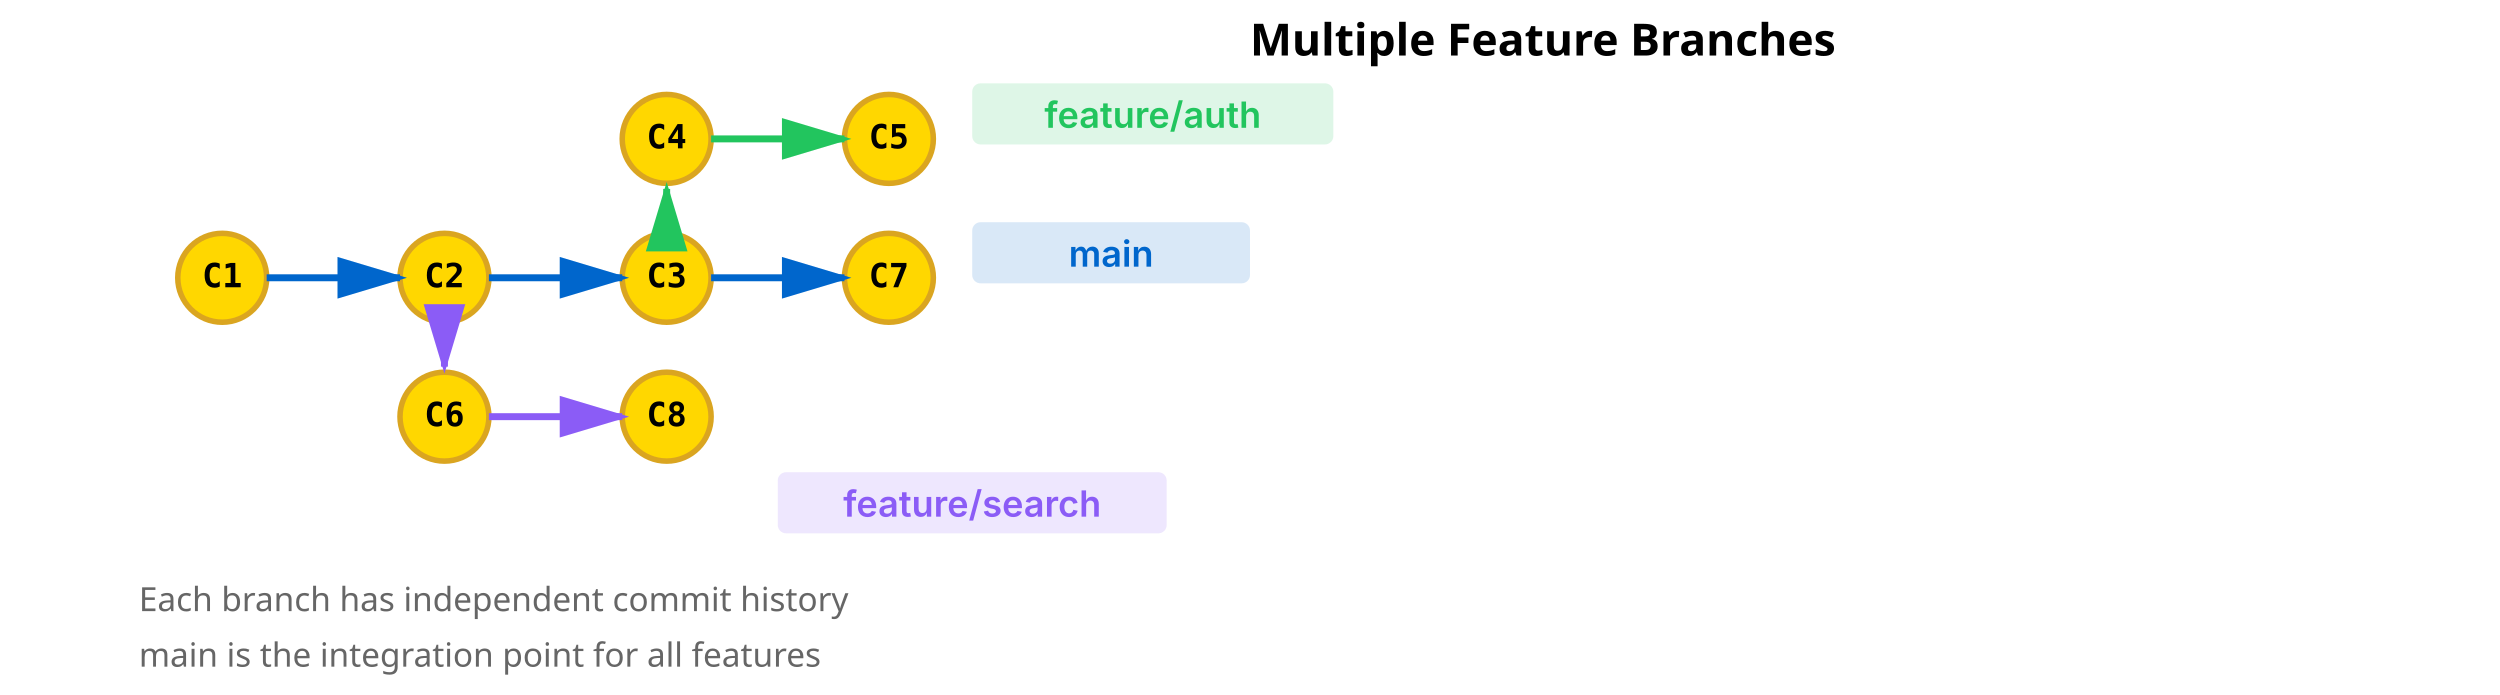
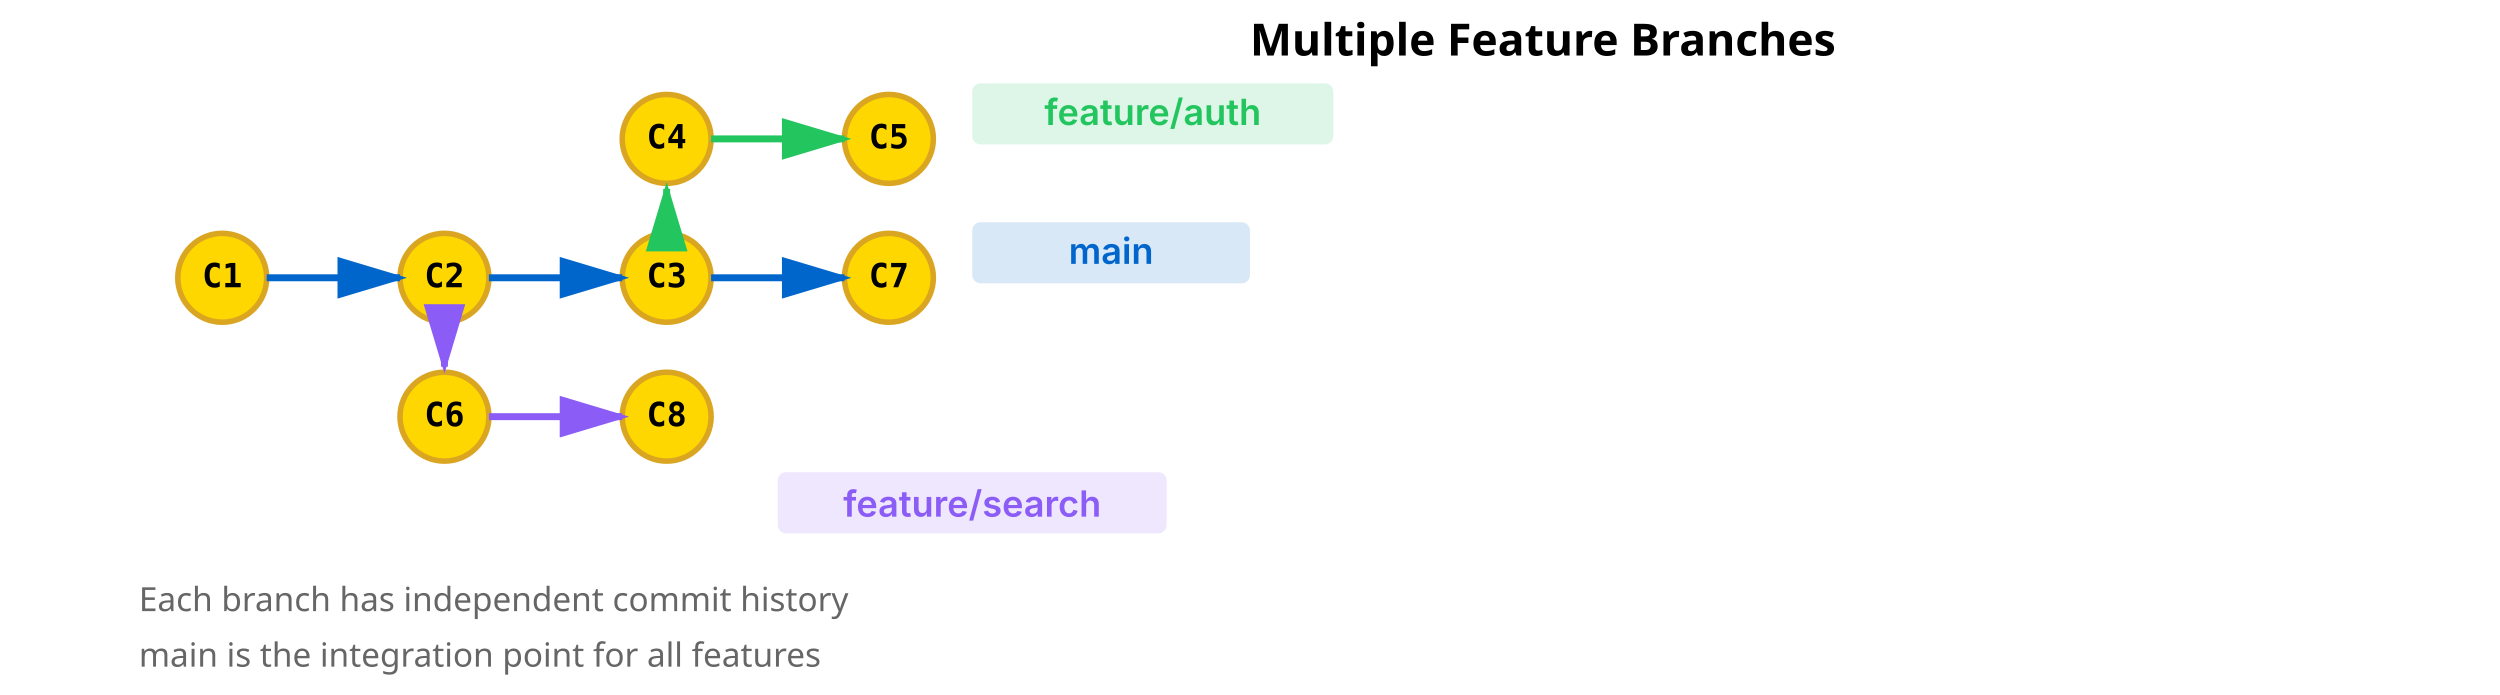
<svg xmlns="http://www.w3.org/2000/svg" viewBox="0 0 900 250">
  <defs>
    <style>
      .commit-circle { fill: #FFD700; stroke: #DAA520; stroke-width: 2; }
      .commit-text { font-family: monospace; font-size: 12px; text-anchor: middle; dominant-baseline: middle; font-weight: bold; }
      .branch-label { font-family: -apple-system, BlinkMacSystemFont, 'Segoe UI', sans-serif; font-size: 13px; font-weight: 600; }
      .branch-main { fill: #0066CC; }
      .branch-feature { fill: #22C55E; }
      .arrow-main { stroke: #0066CC; stroke-width: 2.5; fill: none; }
      .arrow-feature1 { stroke: #22C55E; stroke-width: 2.5; fill: none; }
      .arrow-feature2 { stroke: #8B5CF6; stroke-width: 2.5; fill: none; }
      .label-bg { opacity: 0.15; }
    </style>
    <marker id="arrowhead-main" markerWidth="10" markerHeight="10" refX="9" refY="3" orient="auto">
      <polygon points="0 0, 10 3, 0 6" fill="#0066CC" />
    </marker>
    <marker id="arrowhead-feature1" markerWidth="10" markerHeight="10" refX="9" refY="3" orient="auto">
      <polygon points="0 0, 10 3, 0 6" fill="#22C55E" />
    </marker>
    <marker id="arrowhead-feature2" markerWidth="10" markerHeight="10" refX="9" refY="3" orient="auto">
      <polygon points="0 0, 10 3, 0 6" fill="#8B5CF6" />
    </marker>
  </defs>
  <text x="450" y="20" style="font-size: 16px; font-weight: bold; text-anchor: center; font-family: sans-serif;">Multiple Feature Branches</text>
  <circle cx="80" cy="100" r="16" class="commit-circle" />
  <text x="80" y="100" class="commit-text">C1</text>
  <circle cx="160" cy="100" r="16" class="commit-circle" />
  <text x="160" y="100" class="commit-text">C2</text>
  <circle cx="240" cy="100" r="16" class="commit-circle" />
  <text x="240" y="100" class="commit-text">C3</text>
  <circle cx="320" cy="100" r="16" class="commit-circle" />
  <text x="320" y="100" class="commit-text">C7</text>
  <path d="M 96 100 L 144 100" class="arrow-main" marker-end="url(#arrowhead-main)" />
  <path d="M 176 100 L 224 100" class="arrow-main" marker-end="url(#arrowhead-main)" />
  <path d="M 256 100 L 304 100" class="arrow-main" marker-end="url(#arrowhead-main)" />
  <circle cx="240" cy="50" r="16" class="commit-circle" />
  <text x="240" y="50" class="commit-text">C4</text>
  <circle cx="320" cy="50" r="16" class="commit-circle" />
  <text x="320" y="50" class="commit-text">C5</text>
  <path d="M 256 50 L 304 50" class="arrow-feature1" marker-end="url(#arrowhead-feature1)" />
  <path d="M 240 82 L 240 68" class="arrow-feature1" marker-end="url(#arrowhead-feature1)" />
  <circle cx="160" cy="150" r="16" class="commit-circle" />
  <text x="160" y="150" class="commit-text">C6</text>
  <circle cx="240" cy="150" r="16" class="commit-circle" />
  <text x="240" y="150" class="commit-text">C8</text>
  <path d="M 176 150 L 224 150" class="arrow-feature2" marker-end="url(#arrowhead-feature2)" />
  <path d="M 160 118 L 160 132" class="arrow-feature2" marker-end="url(#arrowhead-feature2)" />
  <rect x="350" y="80" width="100" height="22" rx="3" class="branch-main label-bg" />
-   <text x="400" y="96" text-anchor="middle" class="branch-label branch-main">main</text>
+   <text x="400" y="95" text-anchor="middle" class="branch-label branch-main">main</text>
  <rect x="350" y="30" width="130" height="22" rx="3" class="branch-feature label-bg" />
-   <text x="415" y="46" text-anchor="middle" class="branch-label branch-feature">feature/auth</text>
+   <text x="415" y="45" text-anchor="middle" class="branch-label branch-feature">feature/auth</text>
  <rect x="280" y="170" width="140" height="22" rx="3" fill="#8B5CF6" opacity="0.15" />
  <text x="350" y="186" text-anchor="middle" style="font-family: -apple-system, BlinkMacSystemFont, 'Segoe UI', sans-serif; font-size: 13px; font-weight: 600; fill: #8B5CF6;">feature/search</text>
  <text x="50" y="220" style="font-size: 12px; fill: #666; font-family: sans-serif;">Each branch has independent commit history</text>
  <text x="50" y="240" style="font-size: 12px; fill: #666; font-family: sans-serif;">main is the integration point for all features</text>
</svg>
